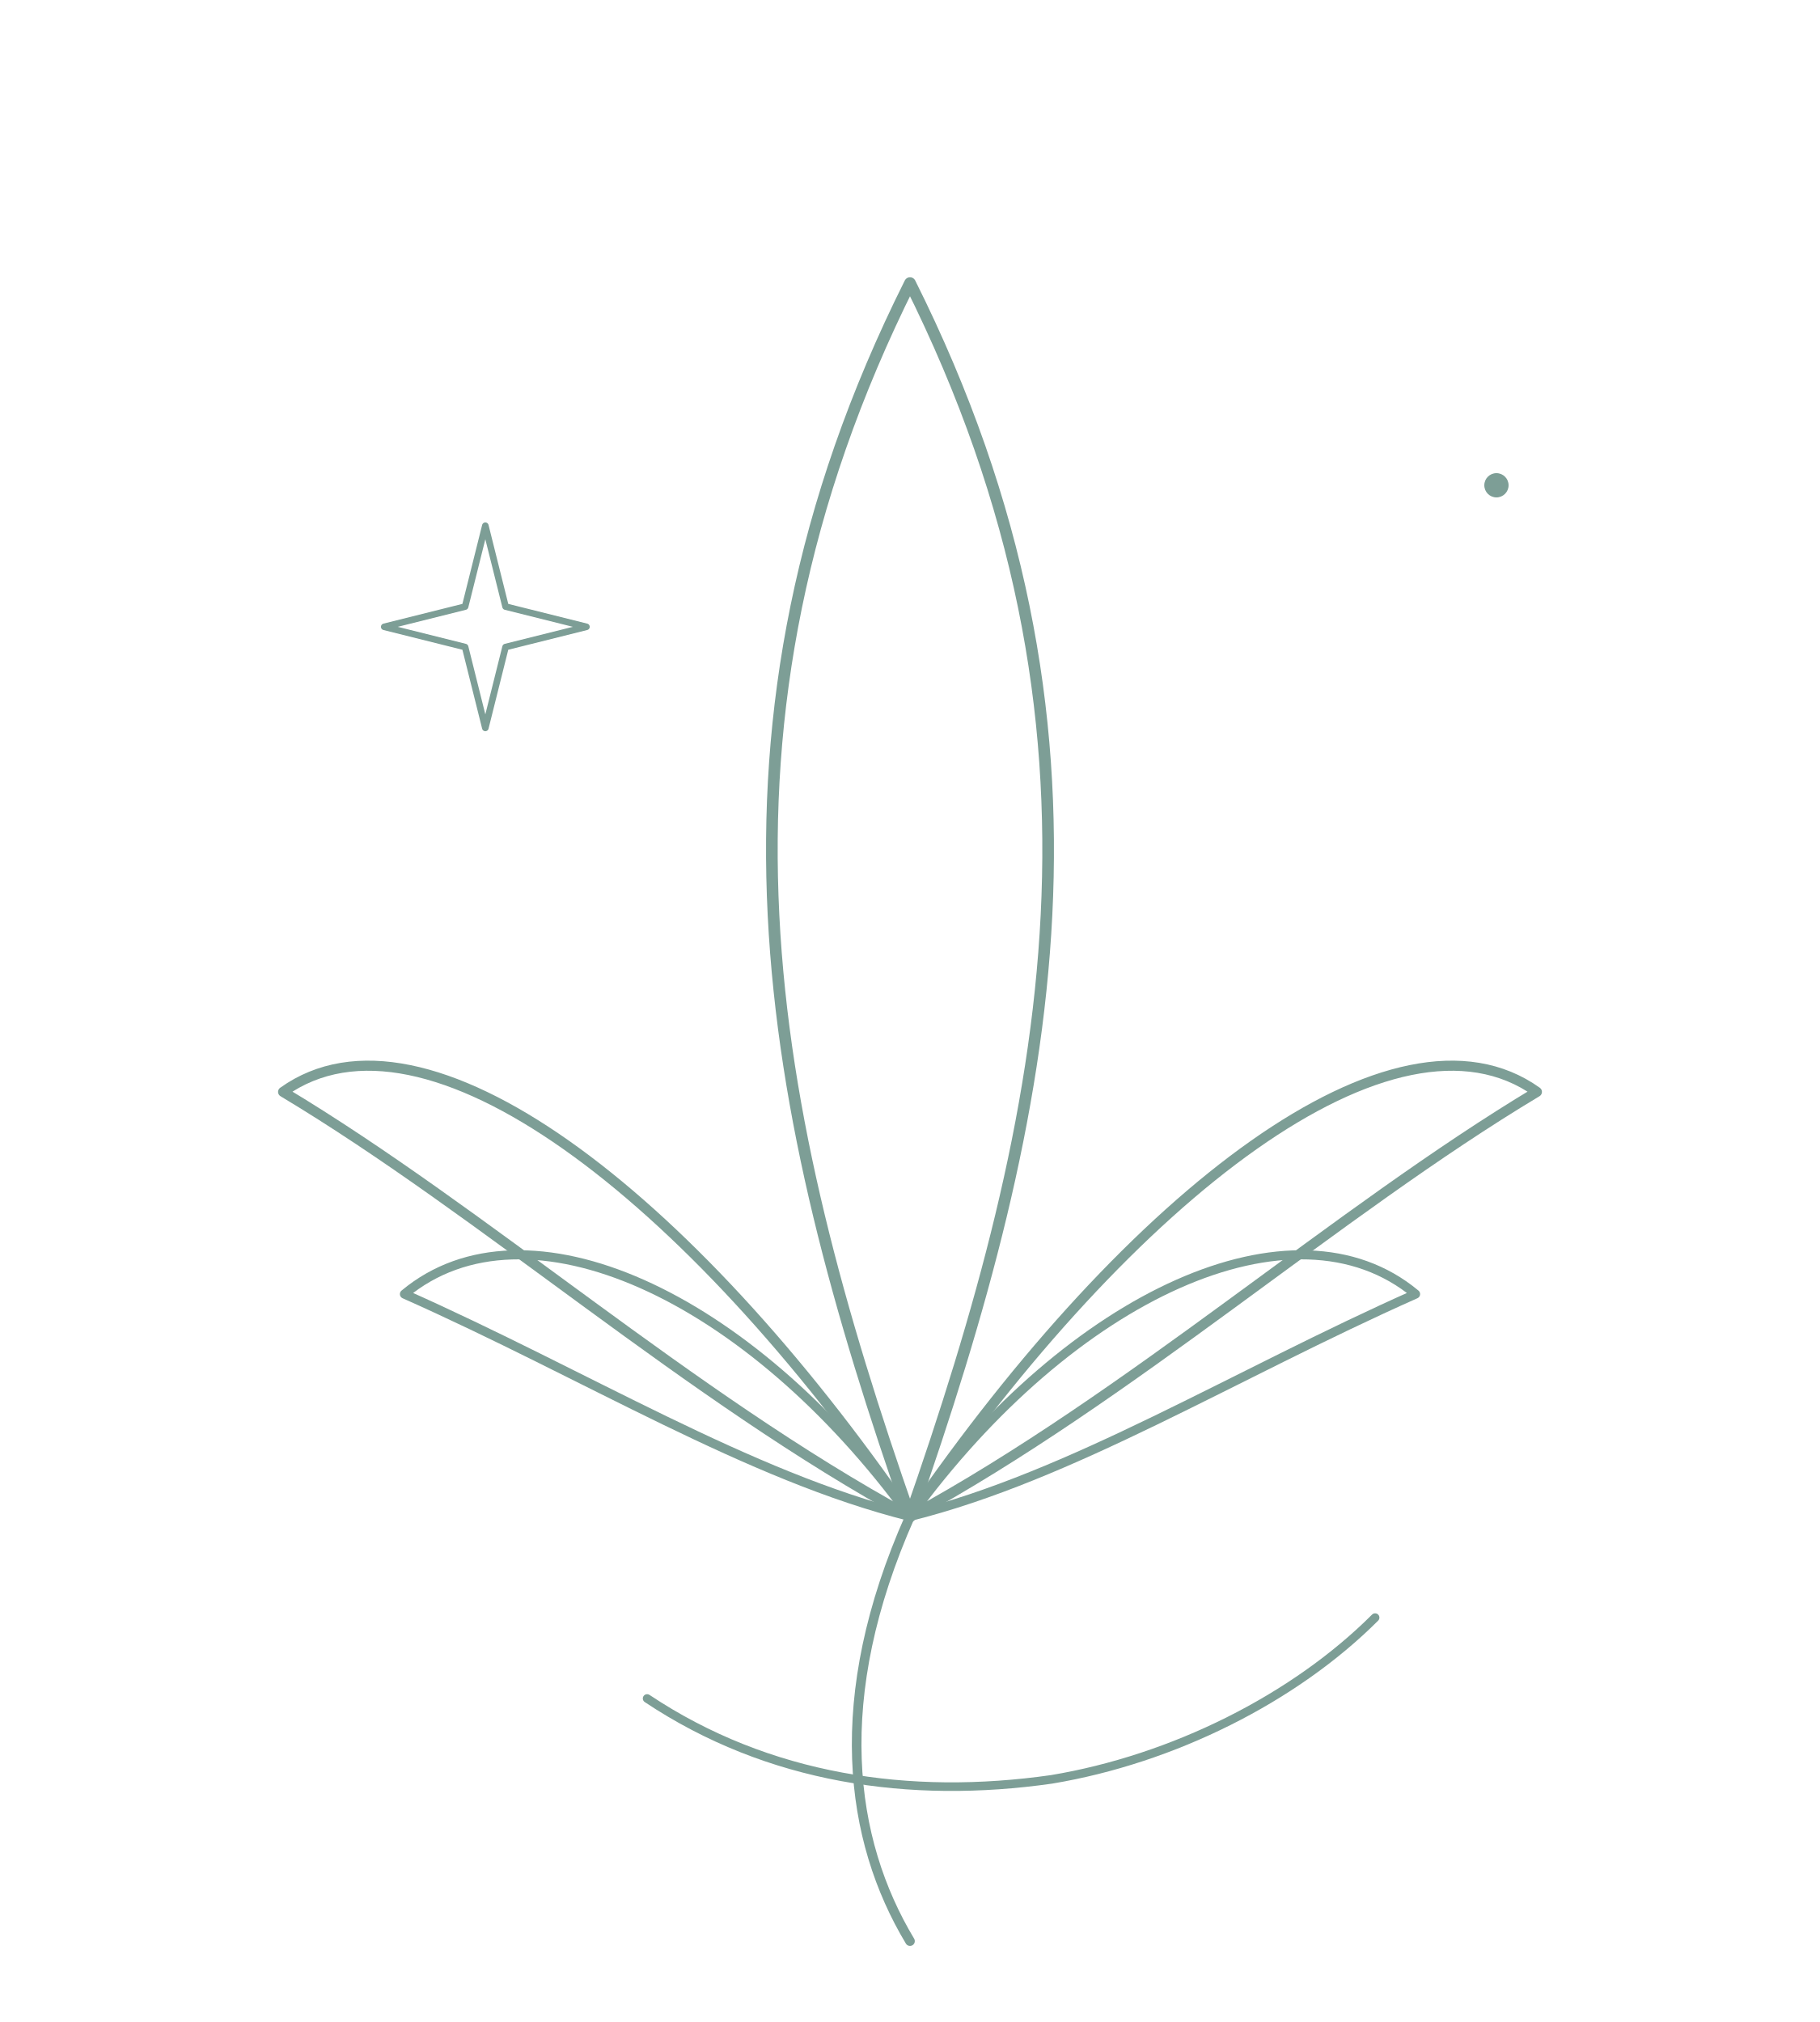
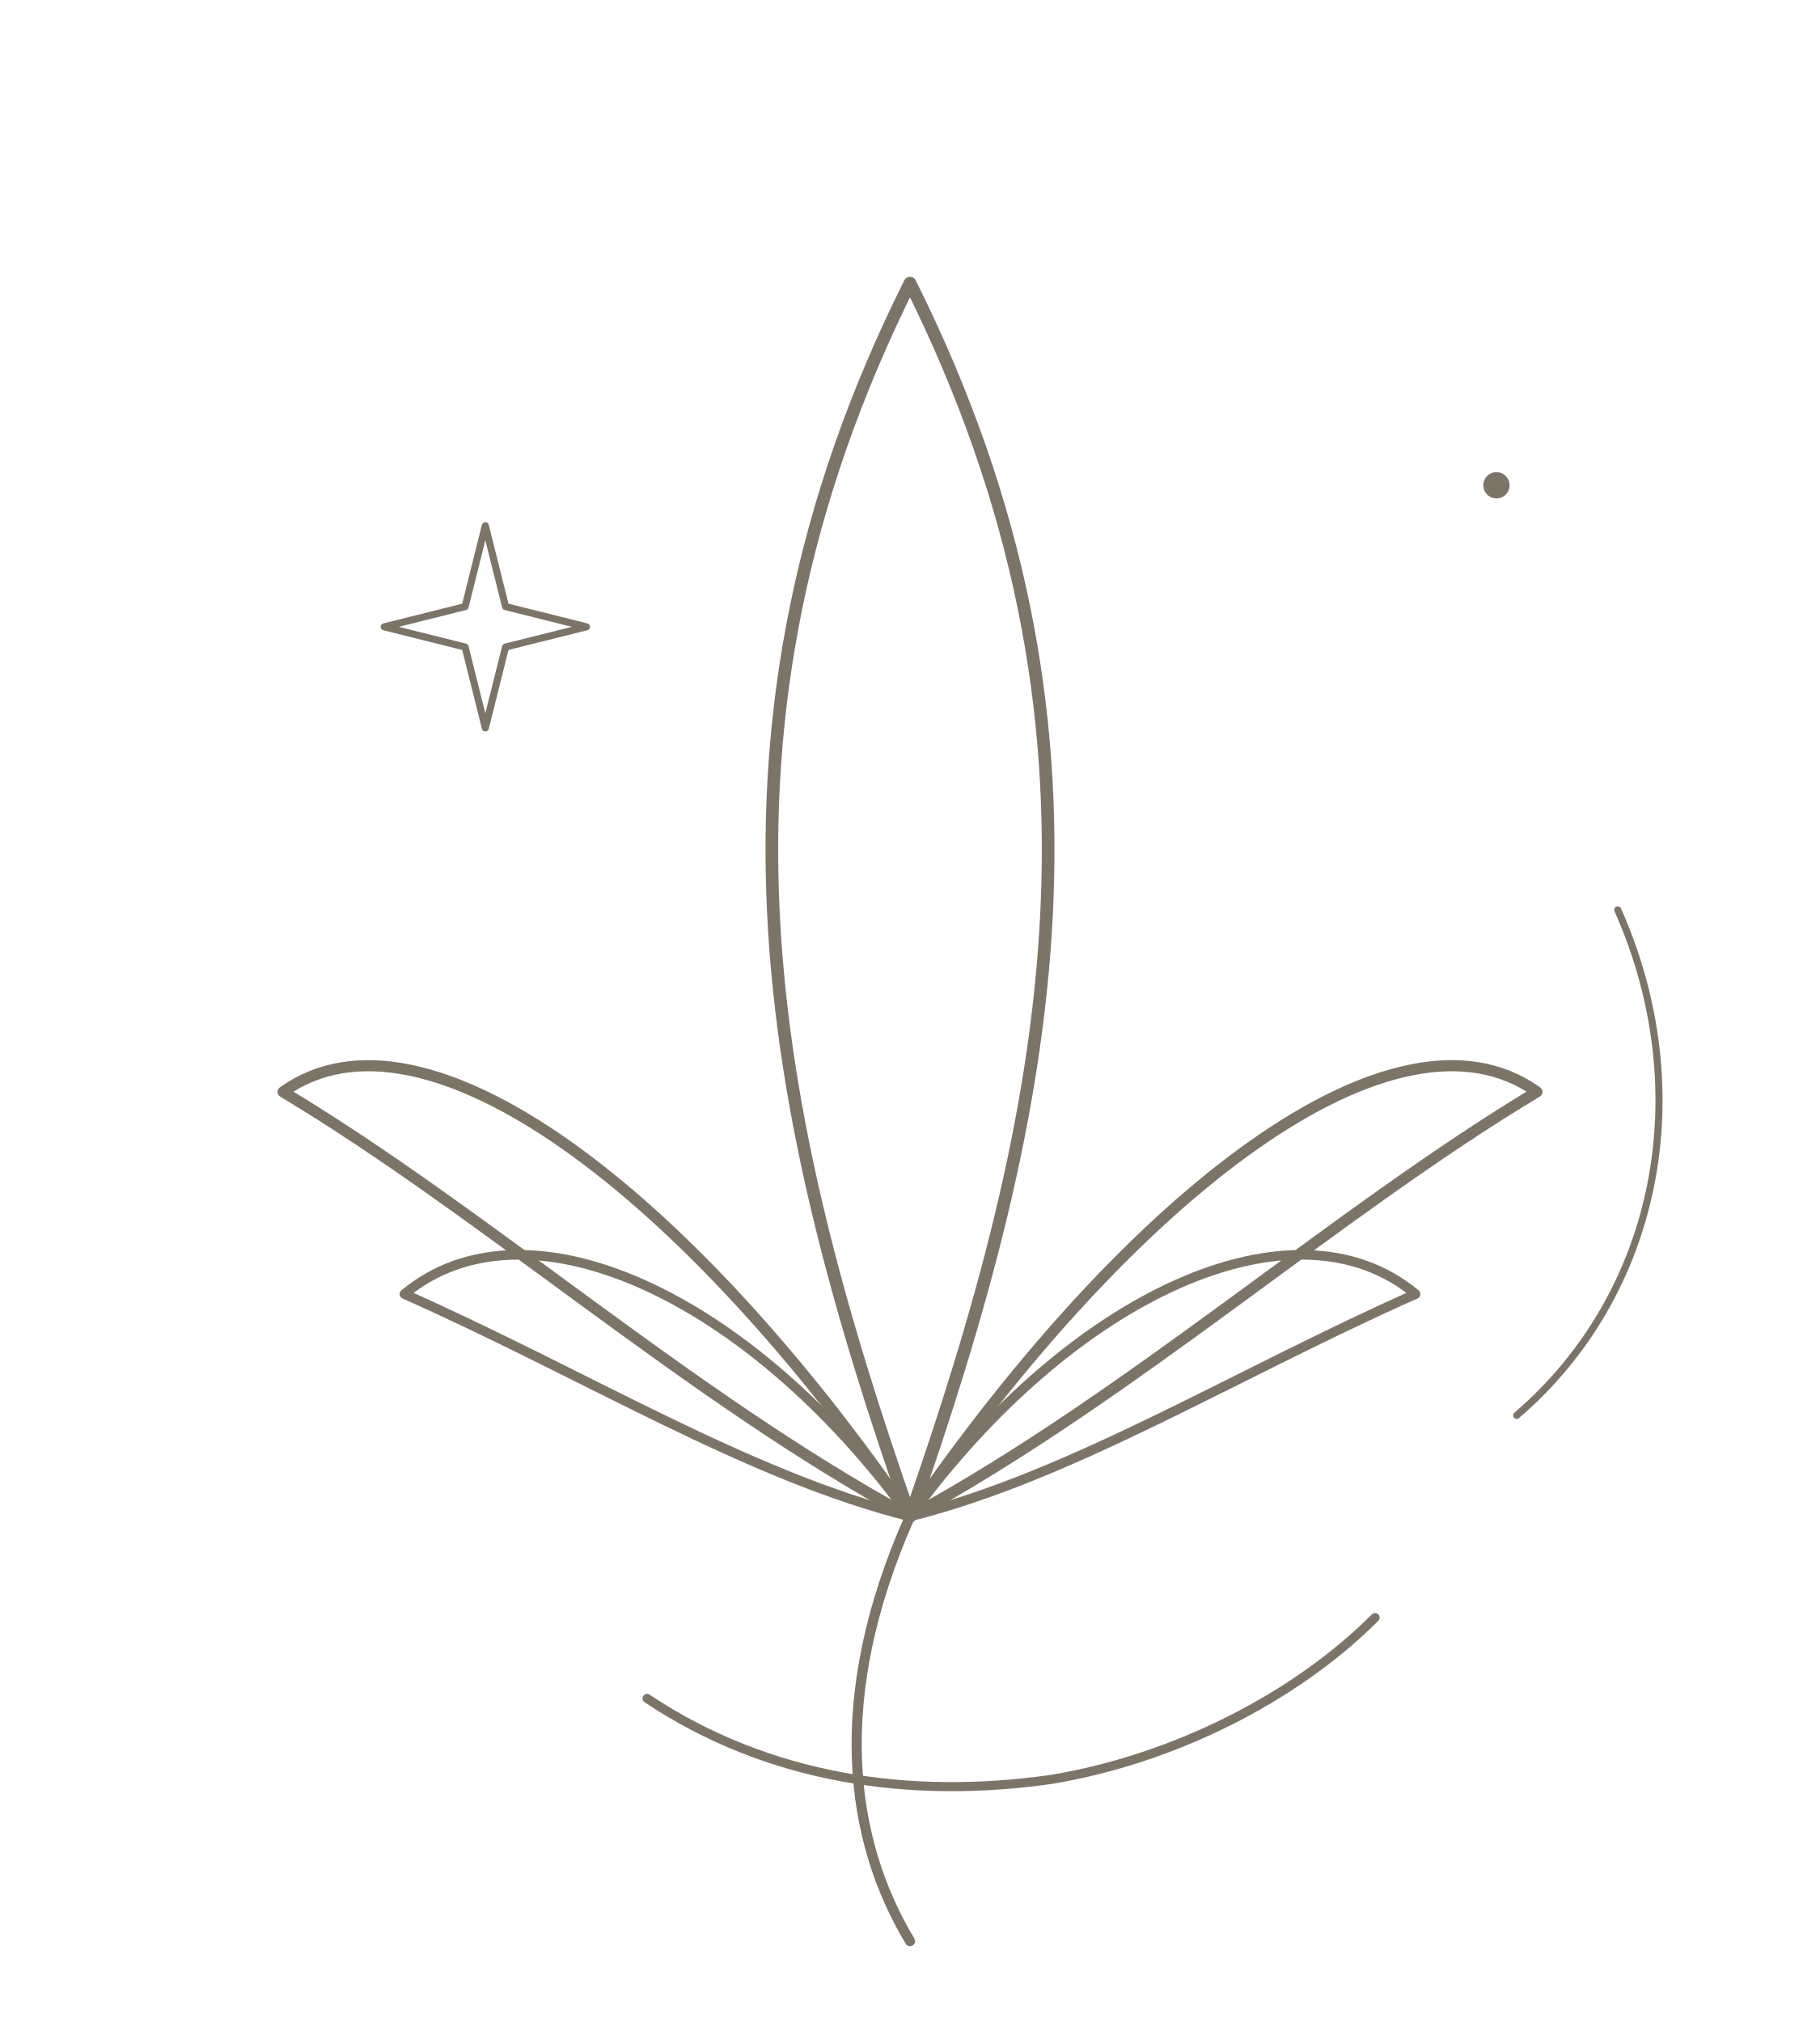
<svg xmlns="http://www.w3.org/2000/svg" viewBox="0 0 180 200" fill="none">
-   <g stroke="#7d9e96" stroke-linecap="round" stroke-linejoin="round" fill="none">
-     <path d="M90 150 C104 110, 112 72, 90 28 C68 72, 76 110, 90 150Z" stroke-width="1.15" />
-     <path d="M90 150 C68 118, 42 98, 28 108 C48 120, 68 138, 90 150Z" stroke-width="1" />
-     <path d="M90 150 C112 118, 138 98, 152 108 C132 120, 112 138, 90 150Z" stroke-width="1" />
-     <path d="M90 150 C74 128, 52 118, 40 128 C58 136, 74 146, 90 150Z" stroke-width="0.9" />
-     <path d="M90 150 C106 128, 128 118, 140 128 C122 136, 106 146, 90 150Z" stroke-width="0.9" />
-     <path d="M90 150 C82 168, 84 182, 90 192" stroke-width="0.95" />
-     <path d="M64 168 C76 176, 90 178, 104 176 C116 174, 128 168, 136 160" stroke-width="0.85" />
-     <path d="M48 52 L50 60 L58 62 L50 64 L48 72 L46 64 L38 62 L46 60Z" stroke-width="0.65" />
-     <circle cx="148" cy="48" r="1.2" fill="#7d9e96" stroke="none" />
+   <g stroke="#7d7468" stroke-linecap="round" stroke-linejoin="round" fill="none">
+     <path d="M90 150 C104 110, 112 72, 90 28 C68 72, 76 110, 90 150Z" stroke-width="1.25" />
+     <path d="M90 150 C68 118, 42 98, 28 108 C48 120, 68 138, 90 150Z" stroke-width="1.1" />
+     <path d="M90 150 C112 118, 138 98, 152 108 C132 120, 112 138, 90 150Z" stroke-width="1.1" />
+     <path d="M90 150 C74 128, 52 118, 40 128 C58 136, 74 146, 90 150Z" stroke-width="0.95" />
+     <path d="M90 150 C106 128, 128 118, 140 128 C122 136, 106 146, 90 150Z" stroke-width="0.95" />
+     <path d="M90 150 C82 168, 84 182, 90 192" stroke-width="1" />
+     <path d="M64 168 C76 176, 90 178, 104 176 C116 174, 128 168, 136 160" stroke-width="0.9" />
+     <path d="M48 52 L50 60 L58 62 L50 64 L48 72 L46 64 L38 62 L46 60Z" stroke-width="0.7" />
+     <circle cx="148" cy="48" r="1.3" fill="#7d7468" stroke="none" />
+     <path d="M160 90 C168 108, 164 128, 150 140" stroke-width="0.7" />
  </g>
</svg>
